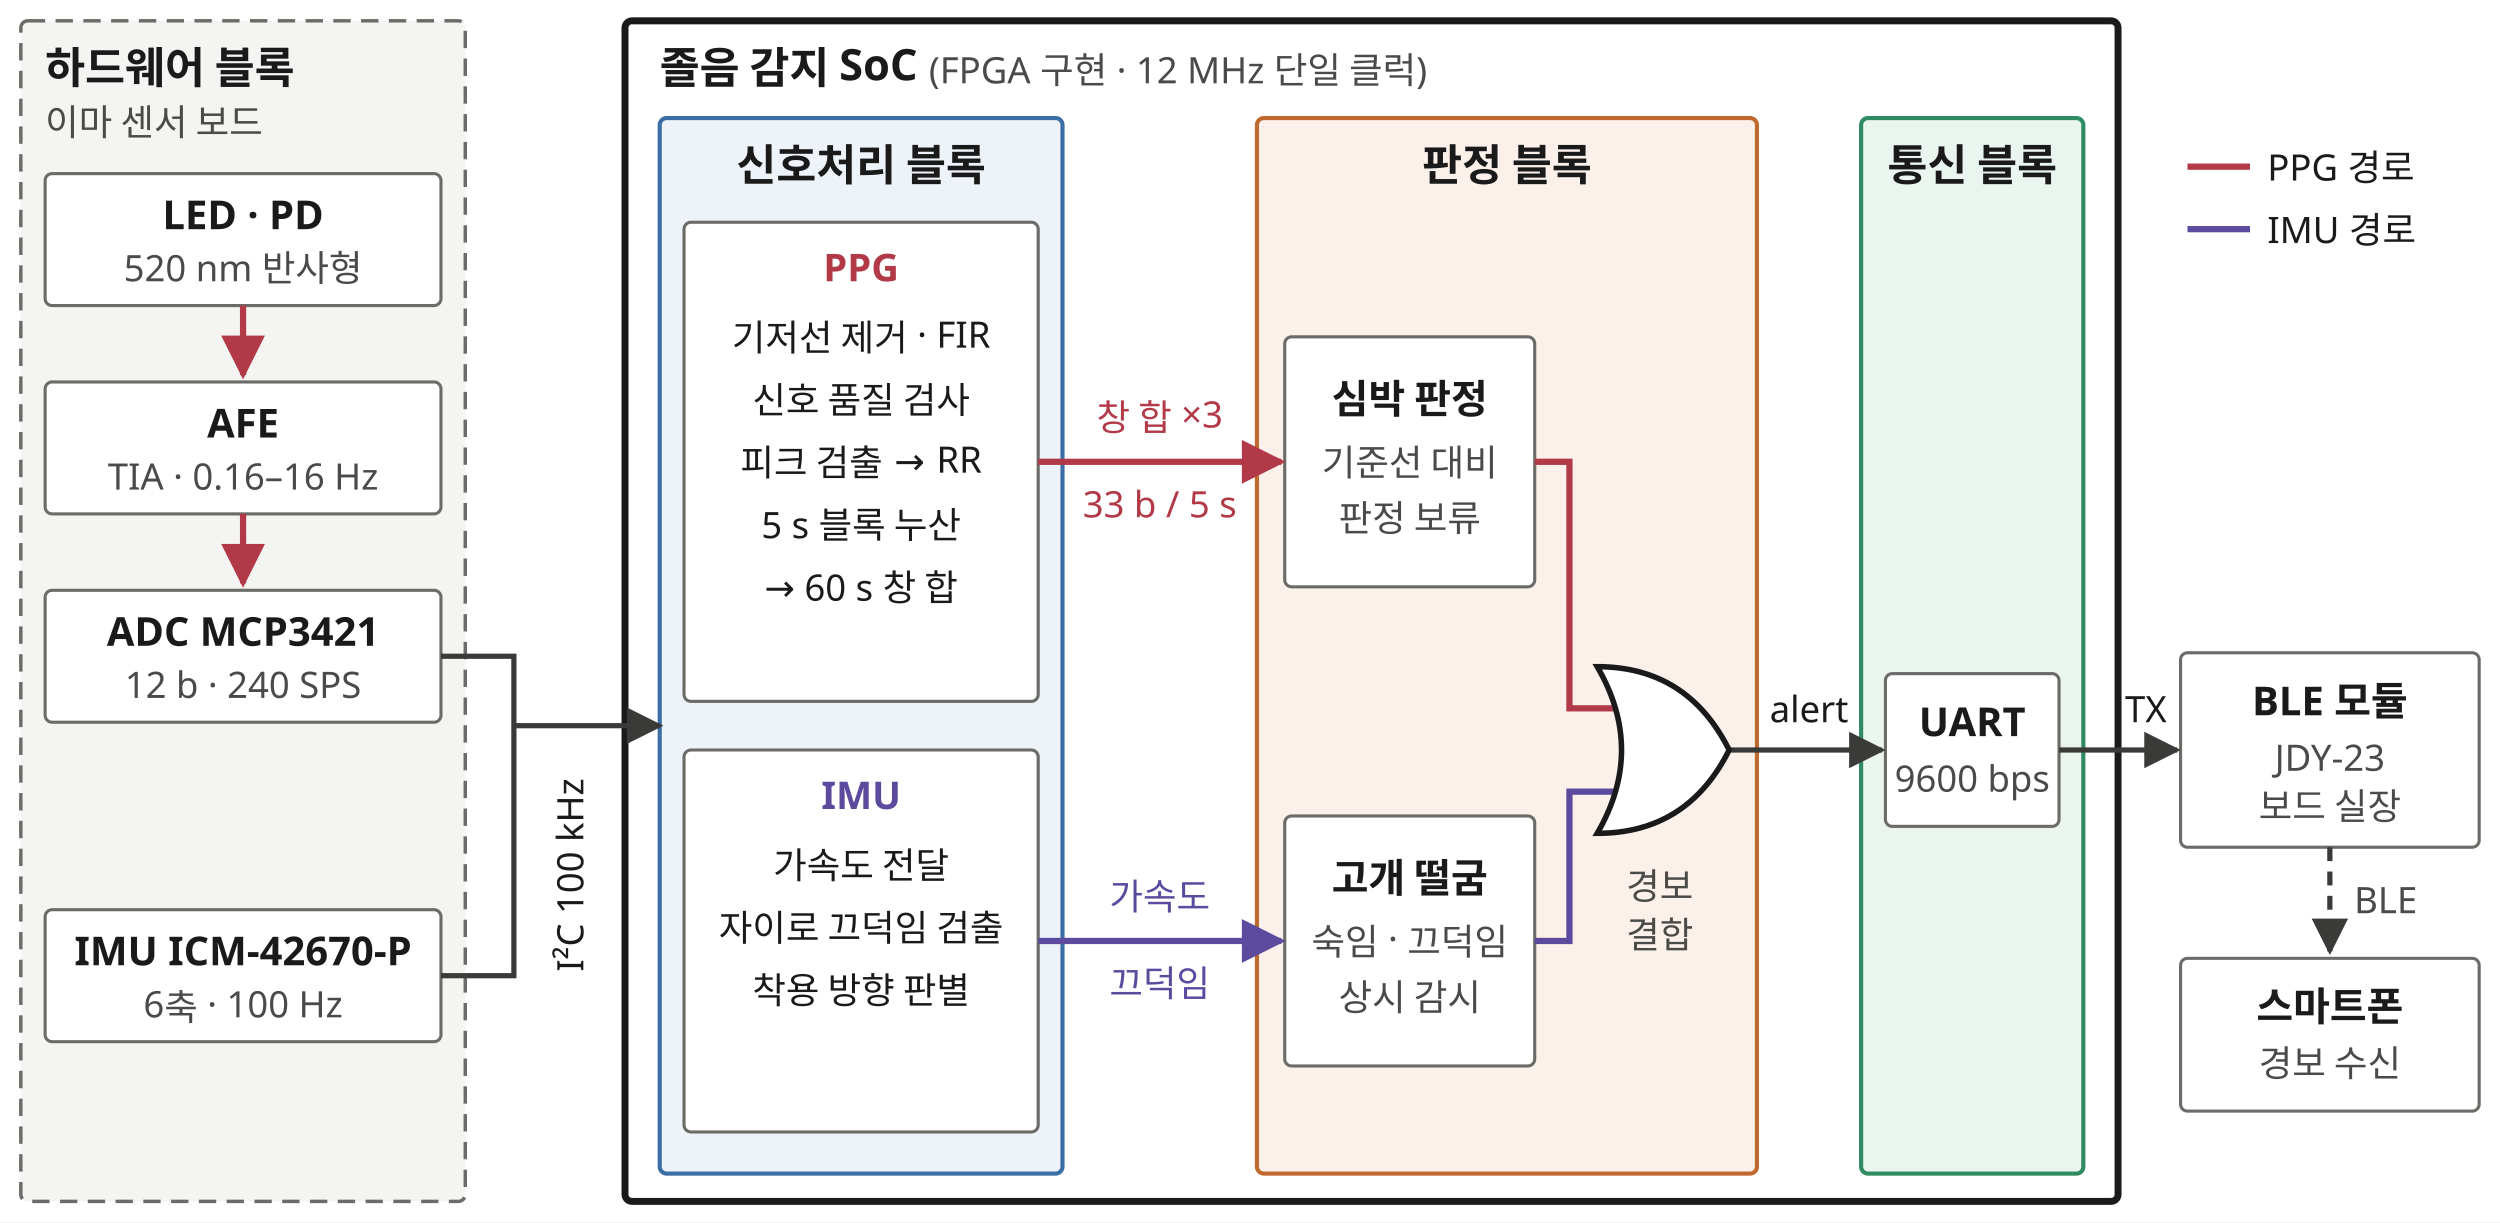
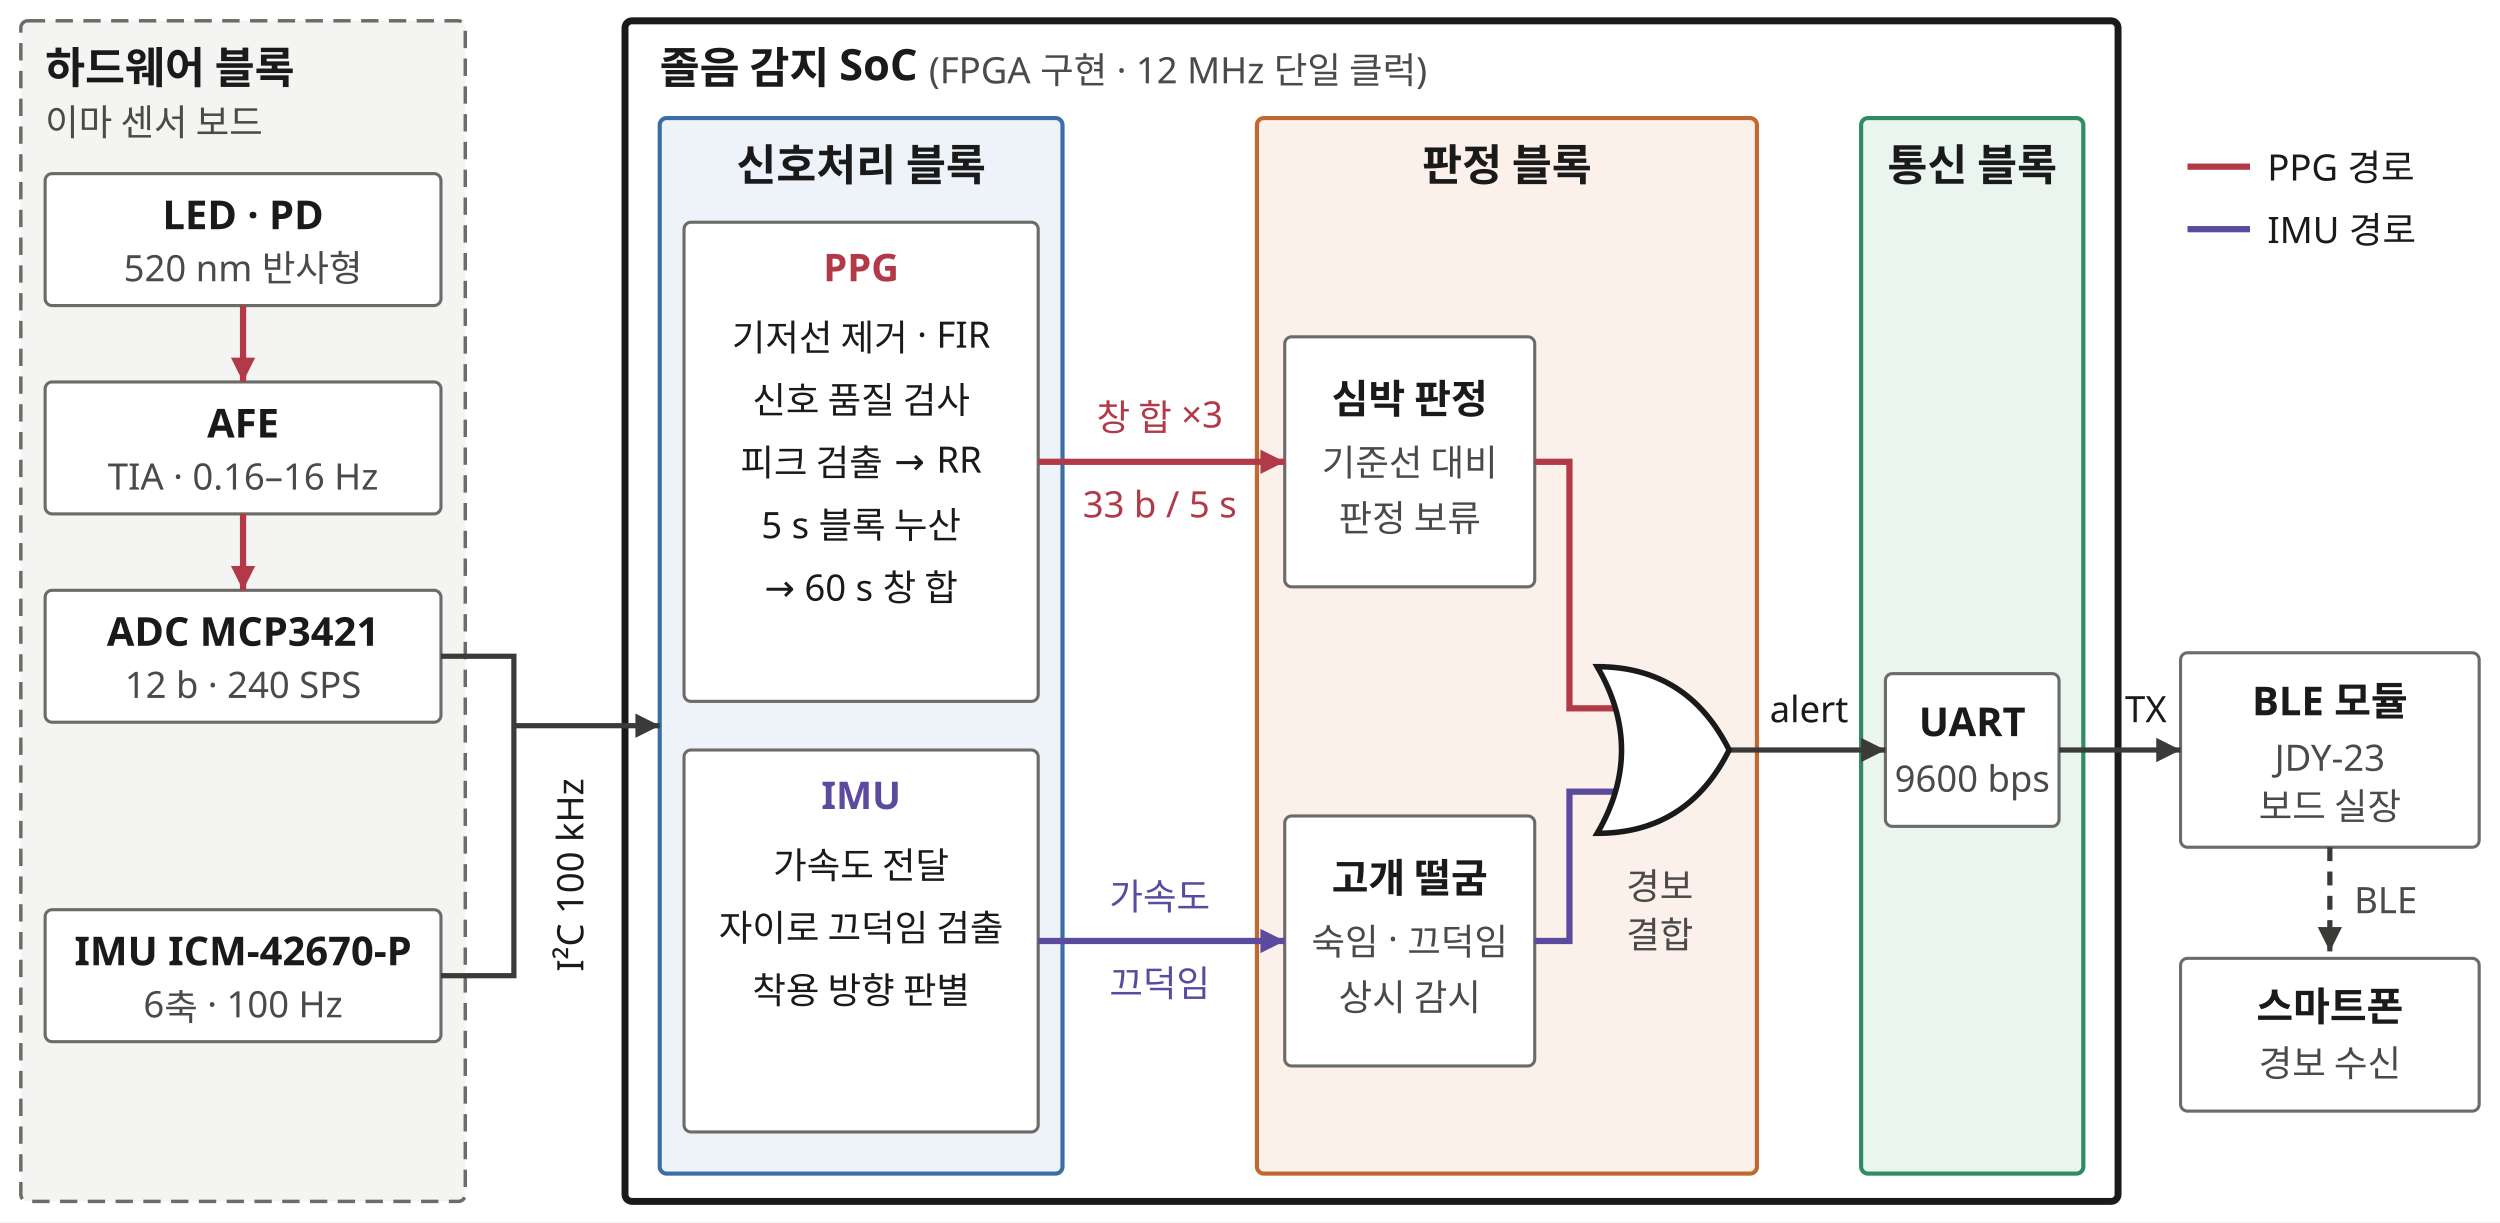
<svg xmlns="http://www.w3.org/2000/svg" viewBox="0 0 720 352" width="720" height="352" font-family="Malgun Gothic, Apple SD Gothic Neo, sans-serif">
  <defs>
-     <marker id="ag" viewBox="0 0 10 10" refX="9" refY="5" markerWidth="7" markerHeight="7" orient="auto-start-reverse">
+     <marker id="ag" viewBox="0 0 10 10" refX="10" refY="5" markerUnits="userSpaceOnUse" markerWidth="7" markerHeight="7" orient="auto-start-reverse">
      <path d="M0,0 L10,5 L0,10 z" fill="#3a3a38" />
    </marker>
-     <marker id="ap" viewBox="0 0 10 10" refX="9" refY="5" markerWidth="7" markerHeight="7" orient="auto-start-reverse">
+     <marker id="ap" viewBox="0 0 10 10" refX="10" refY="5" markerUnits="userSpaceOnUse" markerWidth="7" markerHeight="7" orient="auto-start-reverse">
      <path d="M0,0 L10,5 L0,10 z" fill="#b23a48" />
    </marker>
-     <marker id="ai" viewBox="0 0 10 10" refX="9" refY="5" markerWidth="7" markerHeight="7" orient="auto-start-reverse">
+     <marker id="ai" viewBox="0 0 10 10" refX="10" refY="5" markerUnits="userSpaceOnUse" markerWidth="7" markerHeight="7" orient="auto-start-reverse">
      <path d="M0,0 L10,5 L0,10 z" fill="#5b4a9e" />
    </marker>
    <style>
      .h{font-size:12.5px;font-weight:700;fill:#1a1a1a}
      .m{font-size:11.5px;font-weight:700;fill:#1a1a1a}
      .s{font-size:10.5px;fill:#4a4a48}
      .n{font-size:10.5px;fill:#1a1a1a}
      .lp{font-size:10.5px;fill:#b23a48}
      .li{font-size:10.5px;fill:#5b4a9e}
      .bp{font-size:11px;font-weight:700;fill:#b23a48}
      .bi{font-size:11px;font-weight:700;fill:#5b4a9e}
      .mod{fill:#ffffff;stroke:#6b6b68;stroke-width:0.9}
      .wp{stroke:#b23a48;stroke-width:1.8;fill:none}
      .wi{stroke:#5b4a9e;stroke-width:1.8;fill:none}
      .w{stroke:#3a3a38;stroke-width:1.5;fill:none}
      .wd{stroke:#3a3a38;stroke-width:1.5;fill:none;stroke-dasharray:4 3}
    </style>
  </defs>
  <rect width="720" height="352" fill="#ffffff" />
  <rect x="6" y="6" width="128" height="340" rx="2" fill="#f4f4f2" stroke="#6b6b68" stroke-width="1" stroke-dasharray="5 3" />
  <text x="13" y="24" class="h">하드웨어 블록</text>
  <text x="13" y="39" class="s">이마 센서 보드</text>
  <rect x="13" y="50" width="114" height="38" rx="2" class="mod" />
  <text x="70" y="66" class="m" text-anchor="middle">LED · PD</text>
  <text x="70" y="81" class="s" text-anchor="middle">520 nm 반사형</text>
  <rect x="13" y="110" width="114" height="38" rx="2" class="mod" />
  <text x="70" y="126" class="m" text-anchor="middle">AFE</text>
  <text x="70" y="141" class="s" text-anchor="middle">TIA · 0.16–16 Hz</text>
  <rect x="13" y="170" width="114" height="38" rx="2" class="mod" />
  <text x="70" y="186" class="m" text-anchor="middle">ADC MCP3421</text>
  <text x="70" y="201" class="s" text-anchor="middle">12 b · 240 SPS</text>
  <rect x="13" y="262" width="114" height="38" rx="2" class="mod" />
  <text x="70" y="278" class="m" text-anchor="middle">IMU ICM-42670-P</text>
  <text x="70" y="293" class="s" text-anchor="middle">6축 · 100 Hz</text>
-   <path d="M70,88 V108" class="wp" marker-end="url(#ap)" />
-   <path d="M70,148 V168" class="wp" marker-end="url(#ap)" />
+   <path d="M70,88 V110" class="wp" marker-end="url(#ap)" />
+   <path d="M70,148 V170" class="wp" marker-end="url(#ap)" />
  <text x="164" y="252" class="n" text-anchor="middle" transform="rotate(-90 164 252)" dy="4">I²C 100 kHz</text>
  <rect x="180" y="6" width="430" height="340" rx="2" fill="none" stroke="#1a1a1a" stroke-width="2" />
  <text x="190" y="24" class="h">졸음 감지 SoC <tspan class="s" font-weight="400">(FPGA 구현 · 12 MHz 단일 클럭)</tspan>
  </text>
  <rect x="190" y="34" width="116" height="304" rx="2" fill="#eef3fa" stroke="#3a6ea5" stroke-width="1.2" />
  <text x="248" y="52" class="h" text-anchor="middle">신호처리 블록</text>
  <rect x="197" y="64" width="102" height="138" rx="2" class="mod" />
  <text x="248" y="81" class="bp" text-anchor="middle">PPG</text>
  <text x="248" y="101" class="n" text-anchor="middle">기저선 제거 · FIR</text>
  <text x="248" y="119" class="n" text-anchor="middle">신호 품질 검사</text>
  <text x="248" y="137" class="n" text-anchor="middle">피크 검출 → RR</text>
  <text x="248" y="155" class="n" text-anchor="middle">5 s 블록 누산</text>
  <text x="248" y="173" class="n" text-anchor="middle">→ 60 s 창 합</text>
  <rect x="197" y="216" width="102" height="110" rx="2" class="mod" />
  <text x="248" y="233" class="bi" text-anchor="middle">IMU</text>
  <text x="248" y="253" class="n" text-anchor="middle">가속도 전달</text>
  <text x="248" y="271" class="n" text-anchor="middle">자이로 끄덕임 검출</text>
  <text x="248" y="289" class="n" text-anchor="middle">착용 방향 판별</text>
  <text x="334" y="124" class="lp" text-anchor="middle">창 합 ×3</text>
  <text x="334" y="149" class="lp" text-anchor="middle">33 b / 5 s</text>
  <text x="334" y="262" class="li" text-anchor="middle">가속도</text>
  <text x="334" y="287" class="li" text-anchor="middle">끄덕임</text>
  <rect x="362" y="34" width="144" height="304" rx="2" fill="#fbf1ea" stroke="#c0692e" stroke-width="1.2" />
  <text x="434" y="52" class="h" text-anchor="middle">판정 블록</text>
  <rect x="370" y="97" width="72" height="72" rx="2" class="mod" />
  <text x="406" y="119" class="m" text-anchor="middle">심박 판정</text>
  <text x="406" y="137" class="s" text-anchor="middle">기준선 대비</text>
  <text x="406" y="153" class="s" text-anchor="middle">판정 보류</text>
  <rect x="370" y="235" width="72" height="72" rx="2" class="mod" />
  <text x="406" y="257" class="m" text-anchor="middle">고개 떨굼</text>
  <text x="406" y="275" class="s" text-anchor="middle">숙임 · 끄덕임</text>
  <text x="406" y="291" class="s" text-anchor="middle">상시 감시</text>
  <text x="478" y="259" class="s" text-anchor="middle">경보</text>
  <text x="478" y="273" class="s" text-anchor="middle">결합</text>
  <text x="521" y="208" class="n" text-anchor="middle">alert</text>
  <rect x="536" y="34" width="64" height="304" rx="2" fill="#eaf5ef" stroke="#2e8b62" stroke-width="1.2" />
  <text x="568" y="52" class="h" text-anchor="middle">통신 블록</text>
  <rect x="543" y="194" width="50" height="44" rx="2" class="mod" />
  <text x="568" y="212" class="m" text-anchor="middle">UART</text>
  <text x="568" y="228" class="s" text-anchor="middle">9600 bps</text>
  <text x="618" y="208" class="n" text-anchor="middle">TX</text>
  <rect x="628" y="188" width="86" height="56" rx="2" class="mod" />
  <text x="671" y="206" class="m" text-anchor="middle">BLE 모듈</text>
  <text x="671" y="222" class="s" text-anchor="middle">JDY-23</text>
  <text x="671" y="236" class="s" text-anchor="middle">보드 실장</text>
  <path d="M671,244 V274" class="wd" marker-end="url(#ag)" />
  <text x="678" y="263" class="s">BLE</text>
  <rect x="628" y="276" width="86" height="44" rx="2" class="mod" />
  <text x="671" y="294" class="m" text-anchor="middle">스마트폰</text>
  <text x="671" y="310" class="s" text-anchor="middle">경보 수신</text>
  <path d="M630,48 H648" class="wp" />
  <text x="653" y="52" class="n">PPG 경로</text>
  <path d="M630,66 H648" class="wi" />
  <text x="653" y="70" class="n">IMU 경로</text>
  <path d="M127,189 H148 V281 H127" class="w" />
  <path d="M148,209 H190" class="w" marker-end="url(#ag)" />
-   <path d="M299,133 H369" class="wp" marker-end="url(#ap)" />
-   <path d="M299,271 H369" class="wi" marker-end="url(#ai)" />
+   <path d="M299,133 H370" class="wp" marker-end="url(#ap)" />
+   <path d="M299,271 H370" class="wi" marker-end="url(#ai)" />
  <path d="M442,133 H452 V204 H466" class="wp" />
  <path d="M442,271 H452 V228 H466" class="wi" />
-   <path d="M498,216 H542" class="w" marker-end="url(#ag)" />
-   <path d="M593,216 H627" class="w" marker-end="url(#ag)" />
+   <path d="M498,216 H543" class="w" marker-end="url(#ag)" />
+   <path d="M593,216 H628" class="w" marker-end="url(#ag)" />
  <path d="M460,192 Q474,216 460,240 Q486,240 498,216 Q486,192 460,192 Z" fill="#ffffff" stroke="#1a1a1a" stroke-width="1.6" />
</svg>
